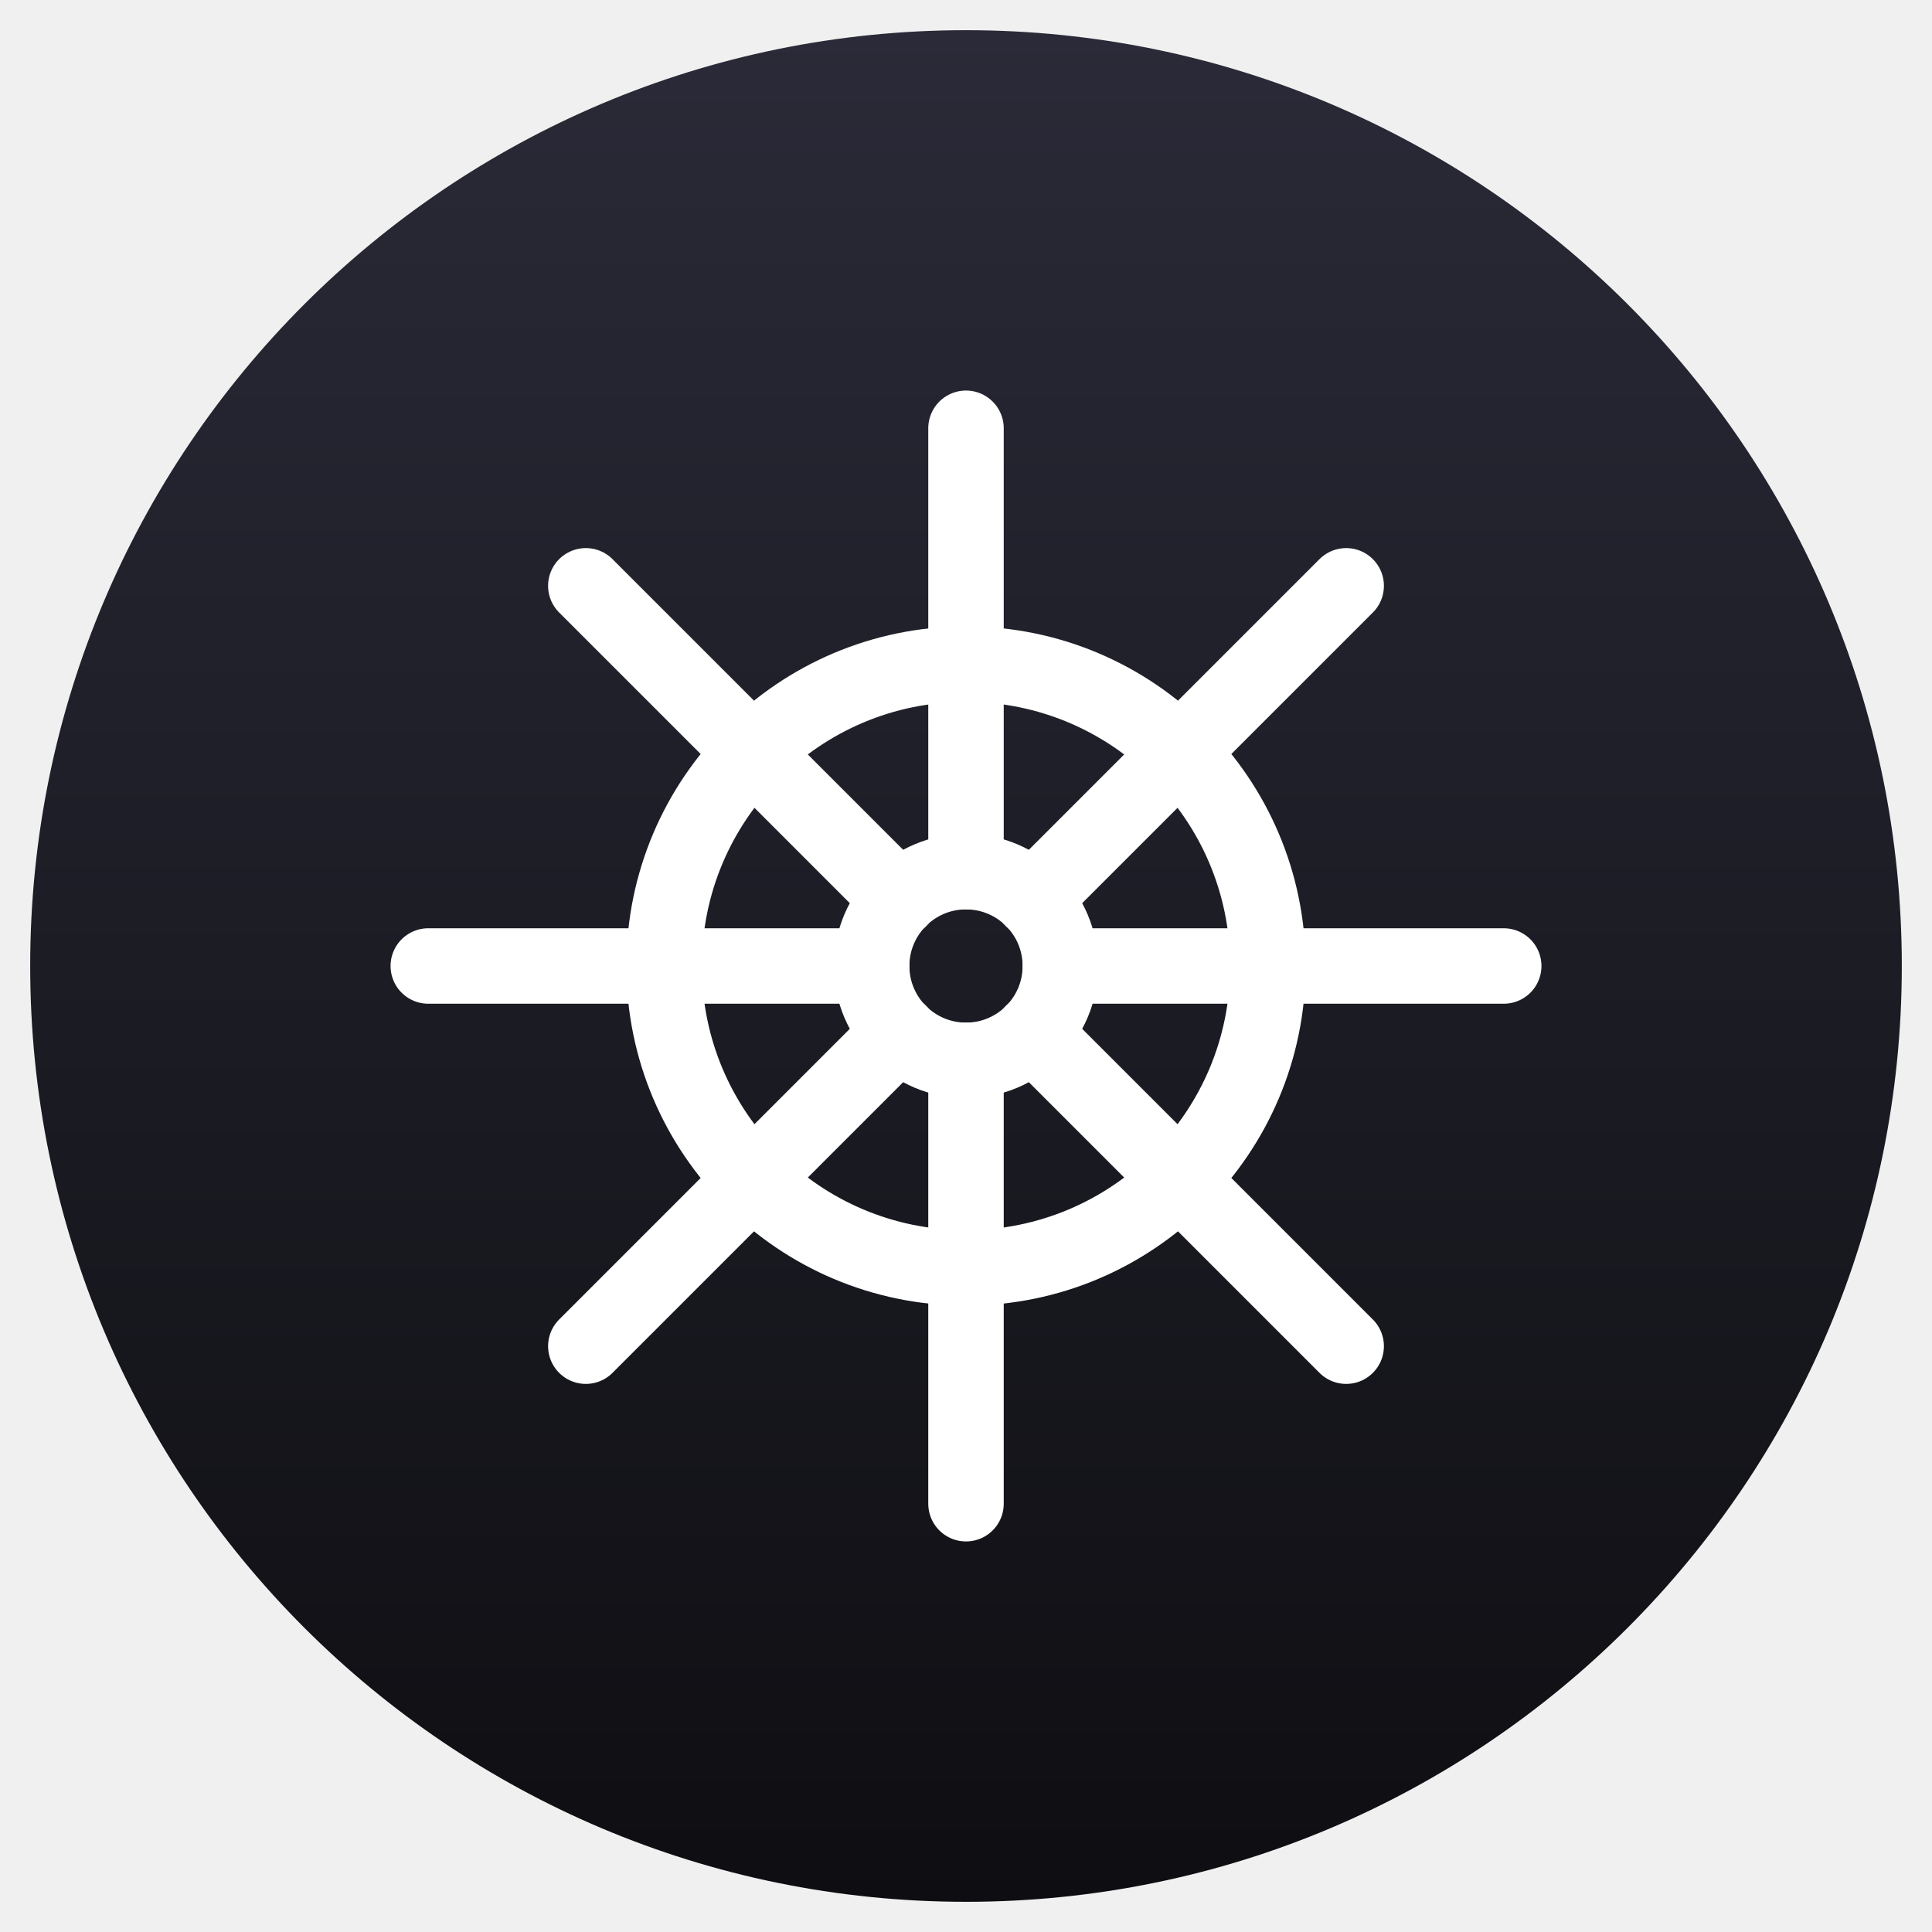
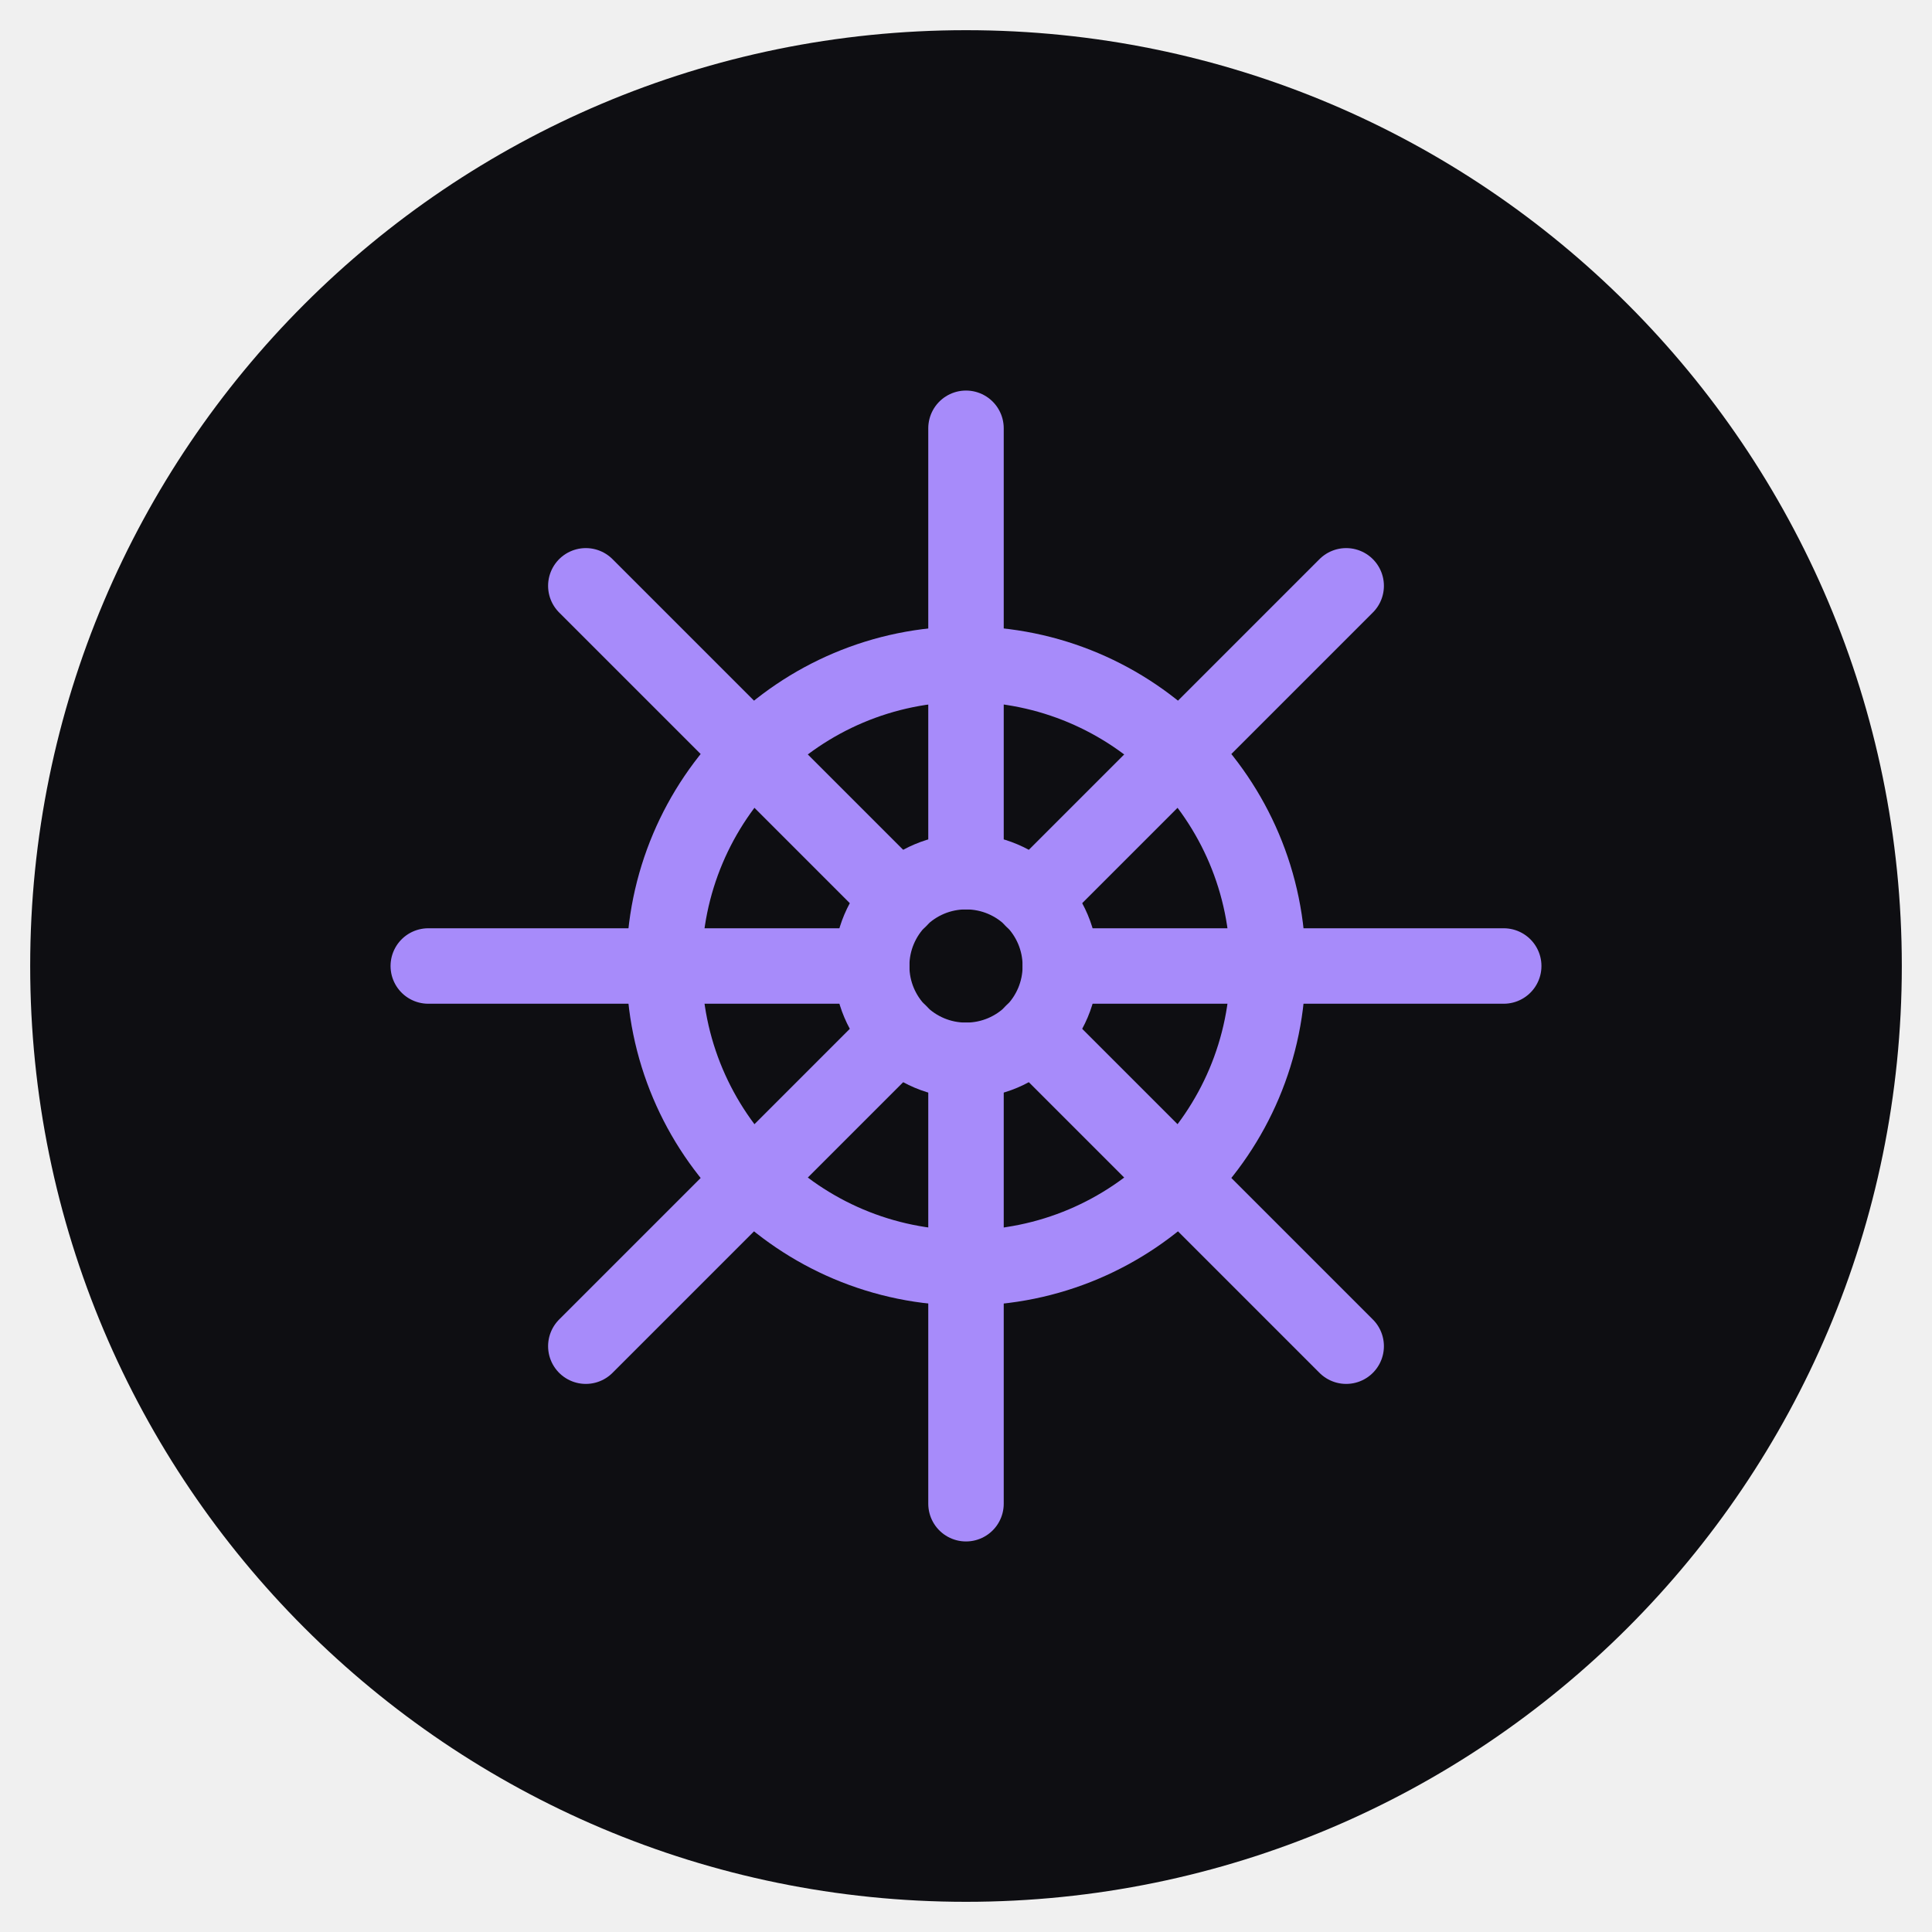
<svg xmlns="http://www.w3.org/2000/svg" viewBox="0 0 1024 1024">
-   <defs>
-     <linearGradient id="g" x1="0" y1="0" x2="0" y2="1">
-       <stop offset="0" stop-color="#2a2a38" />
-       <stop offset="1" stop-color="#0e0e12" />
-     </linearGradient>
-   </defs>
-   <circle cx="512" cy="512" r="496" fill="url(#g)" />
-   <g transform="translate(192 192) scale(2.5)" fill="none" stroke="#ffffff" stroke-width="16" stroke-linecap="round" stroke-linejoin="round">
+   <circle cx="512" cy="512" r="496" fill="#0e0e12" />
+   <g transform="translate(192 192) scale(2.5)" fill="none" stroke="#a78bfa" stroke-width="16" stroke-linecap="round" stroke-linejoin="round">
    <circle cx="128" cy="128" r="64" />
    <circle cx="128" cy="128" r="20" />
    <path d="M148 128L242 128M142.1 113.9L208.6 47.4M128 108L128 14M113.9 113.9L47.4 47.4M108 128L14 128M113.9 142.1L47.4 208.6M128 148L128 242M142.1 142.1L208.6 208.6" />
  </g>
</svg>
